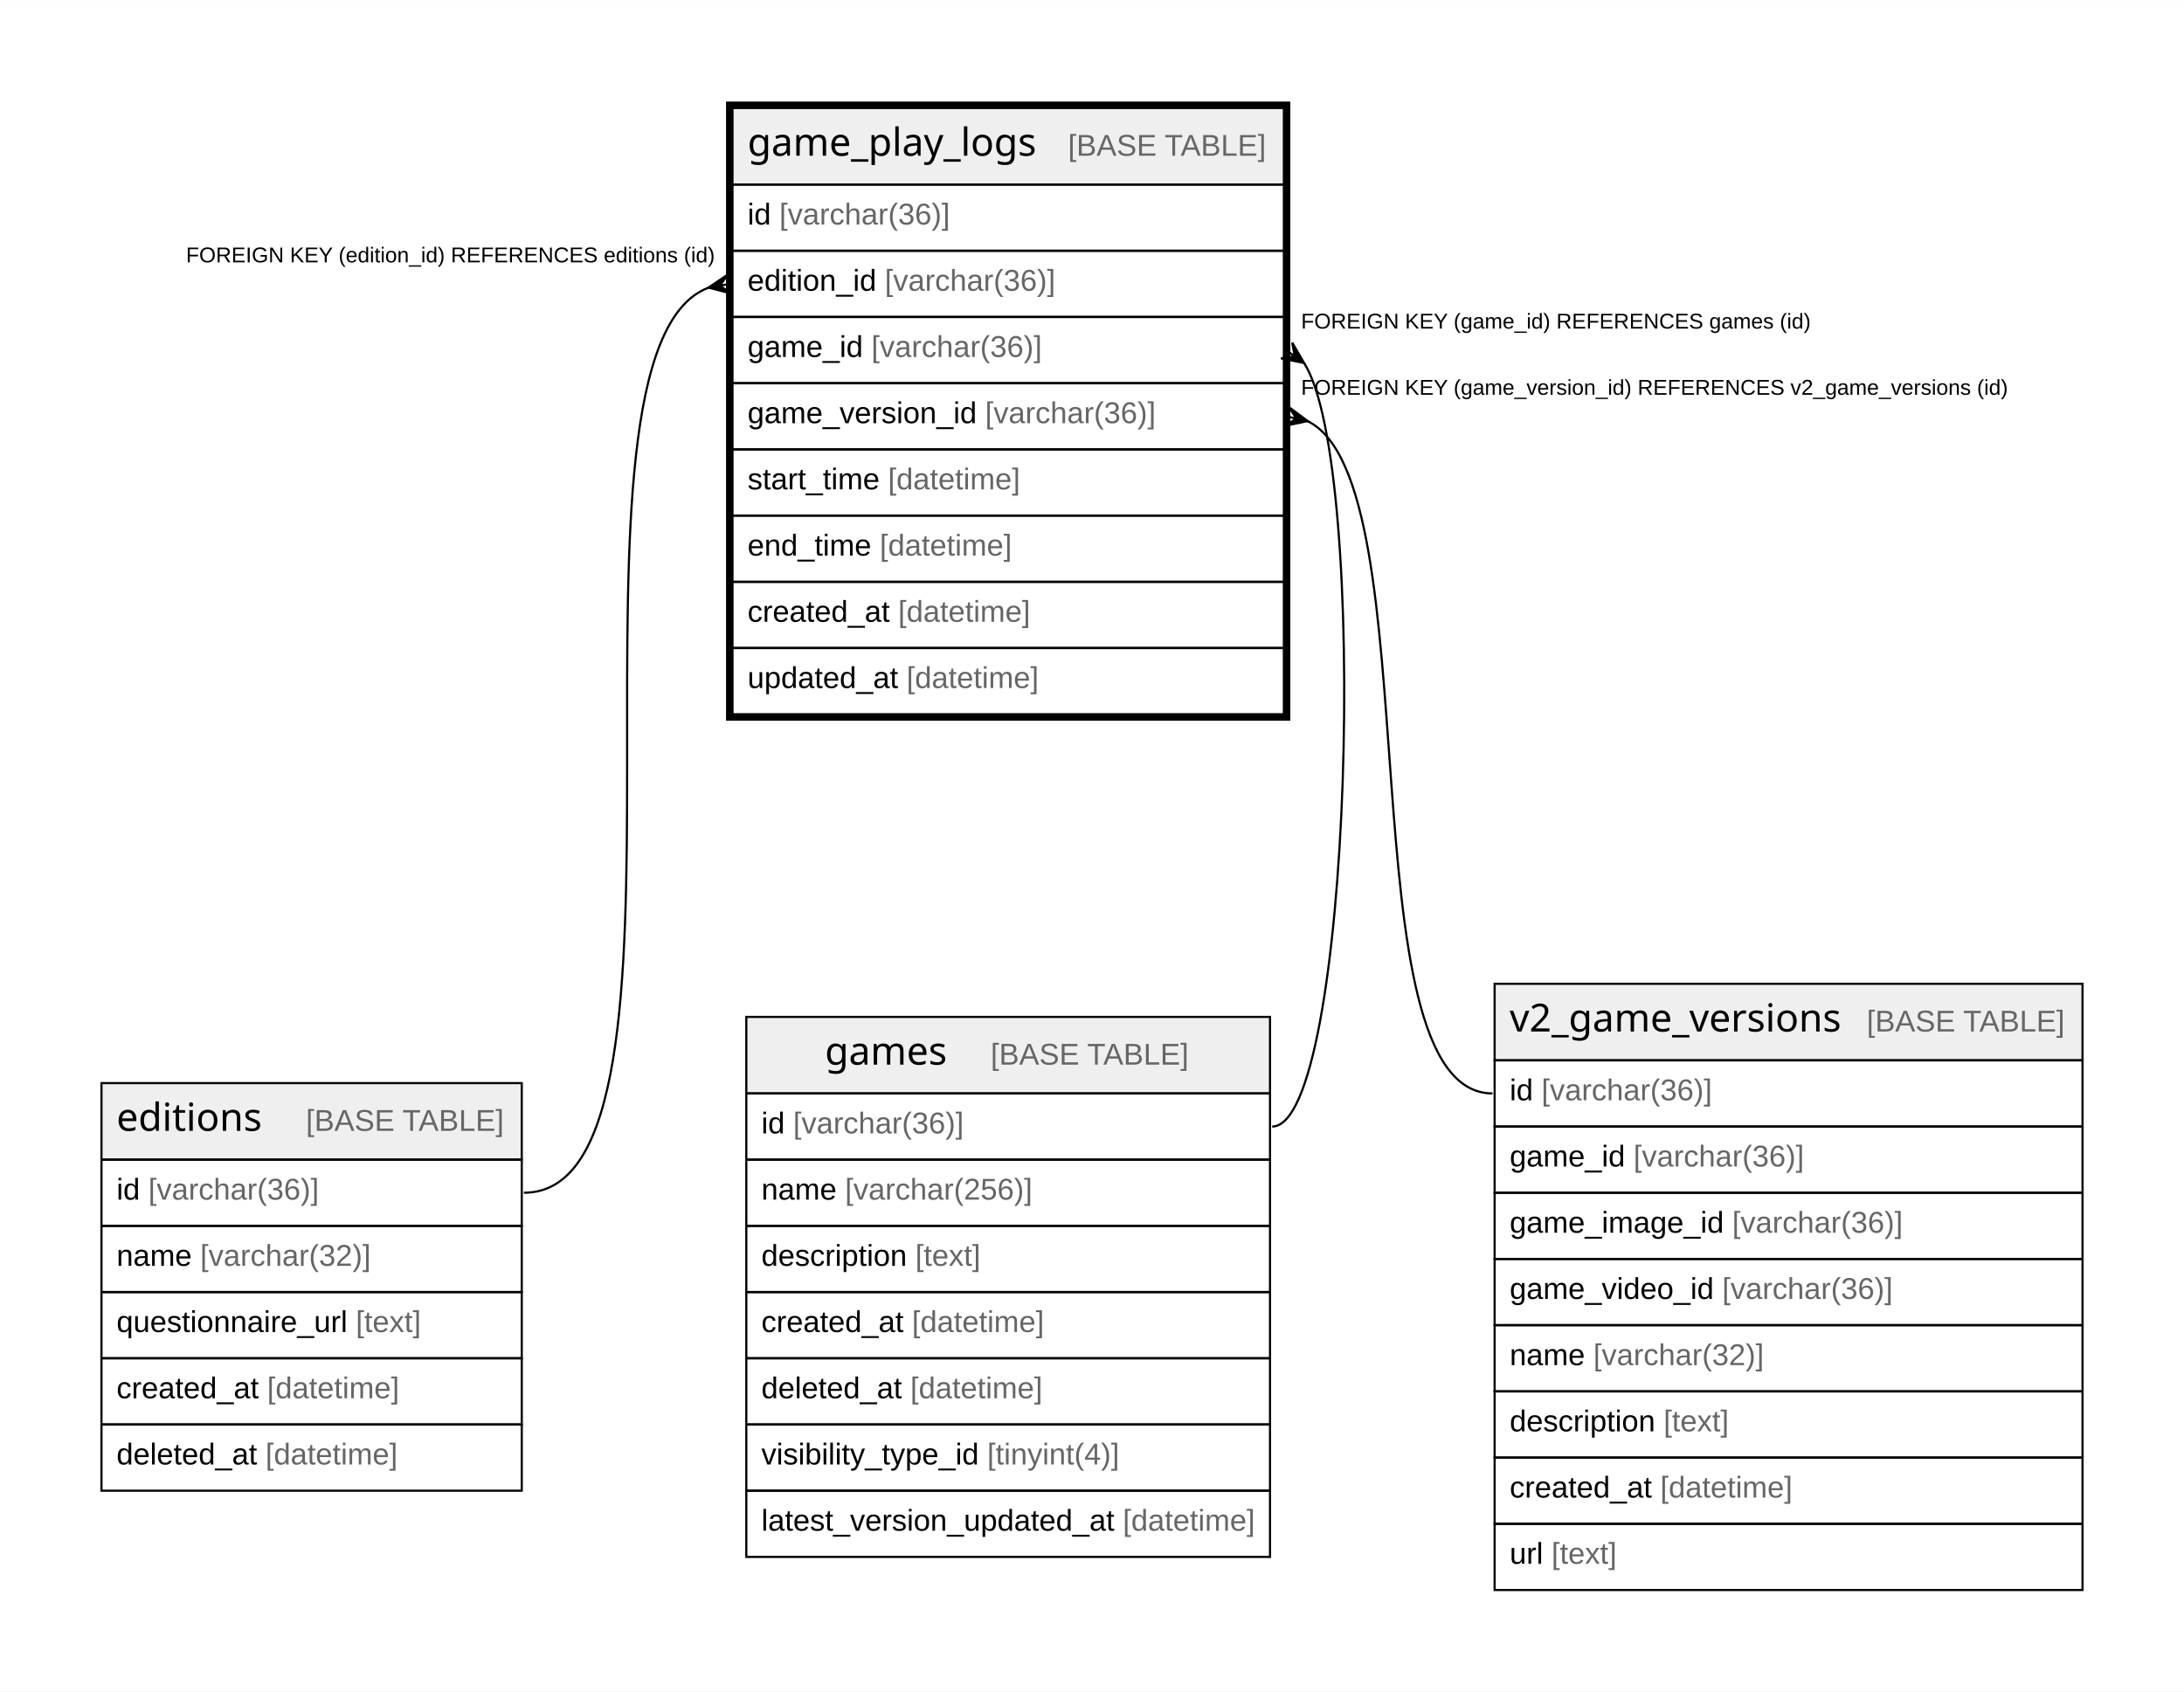
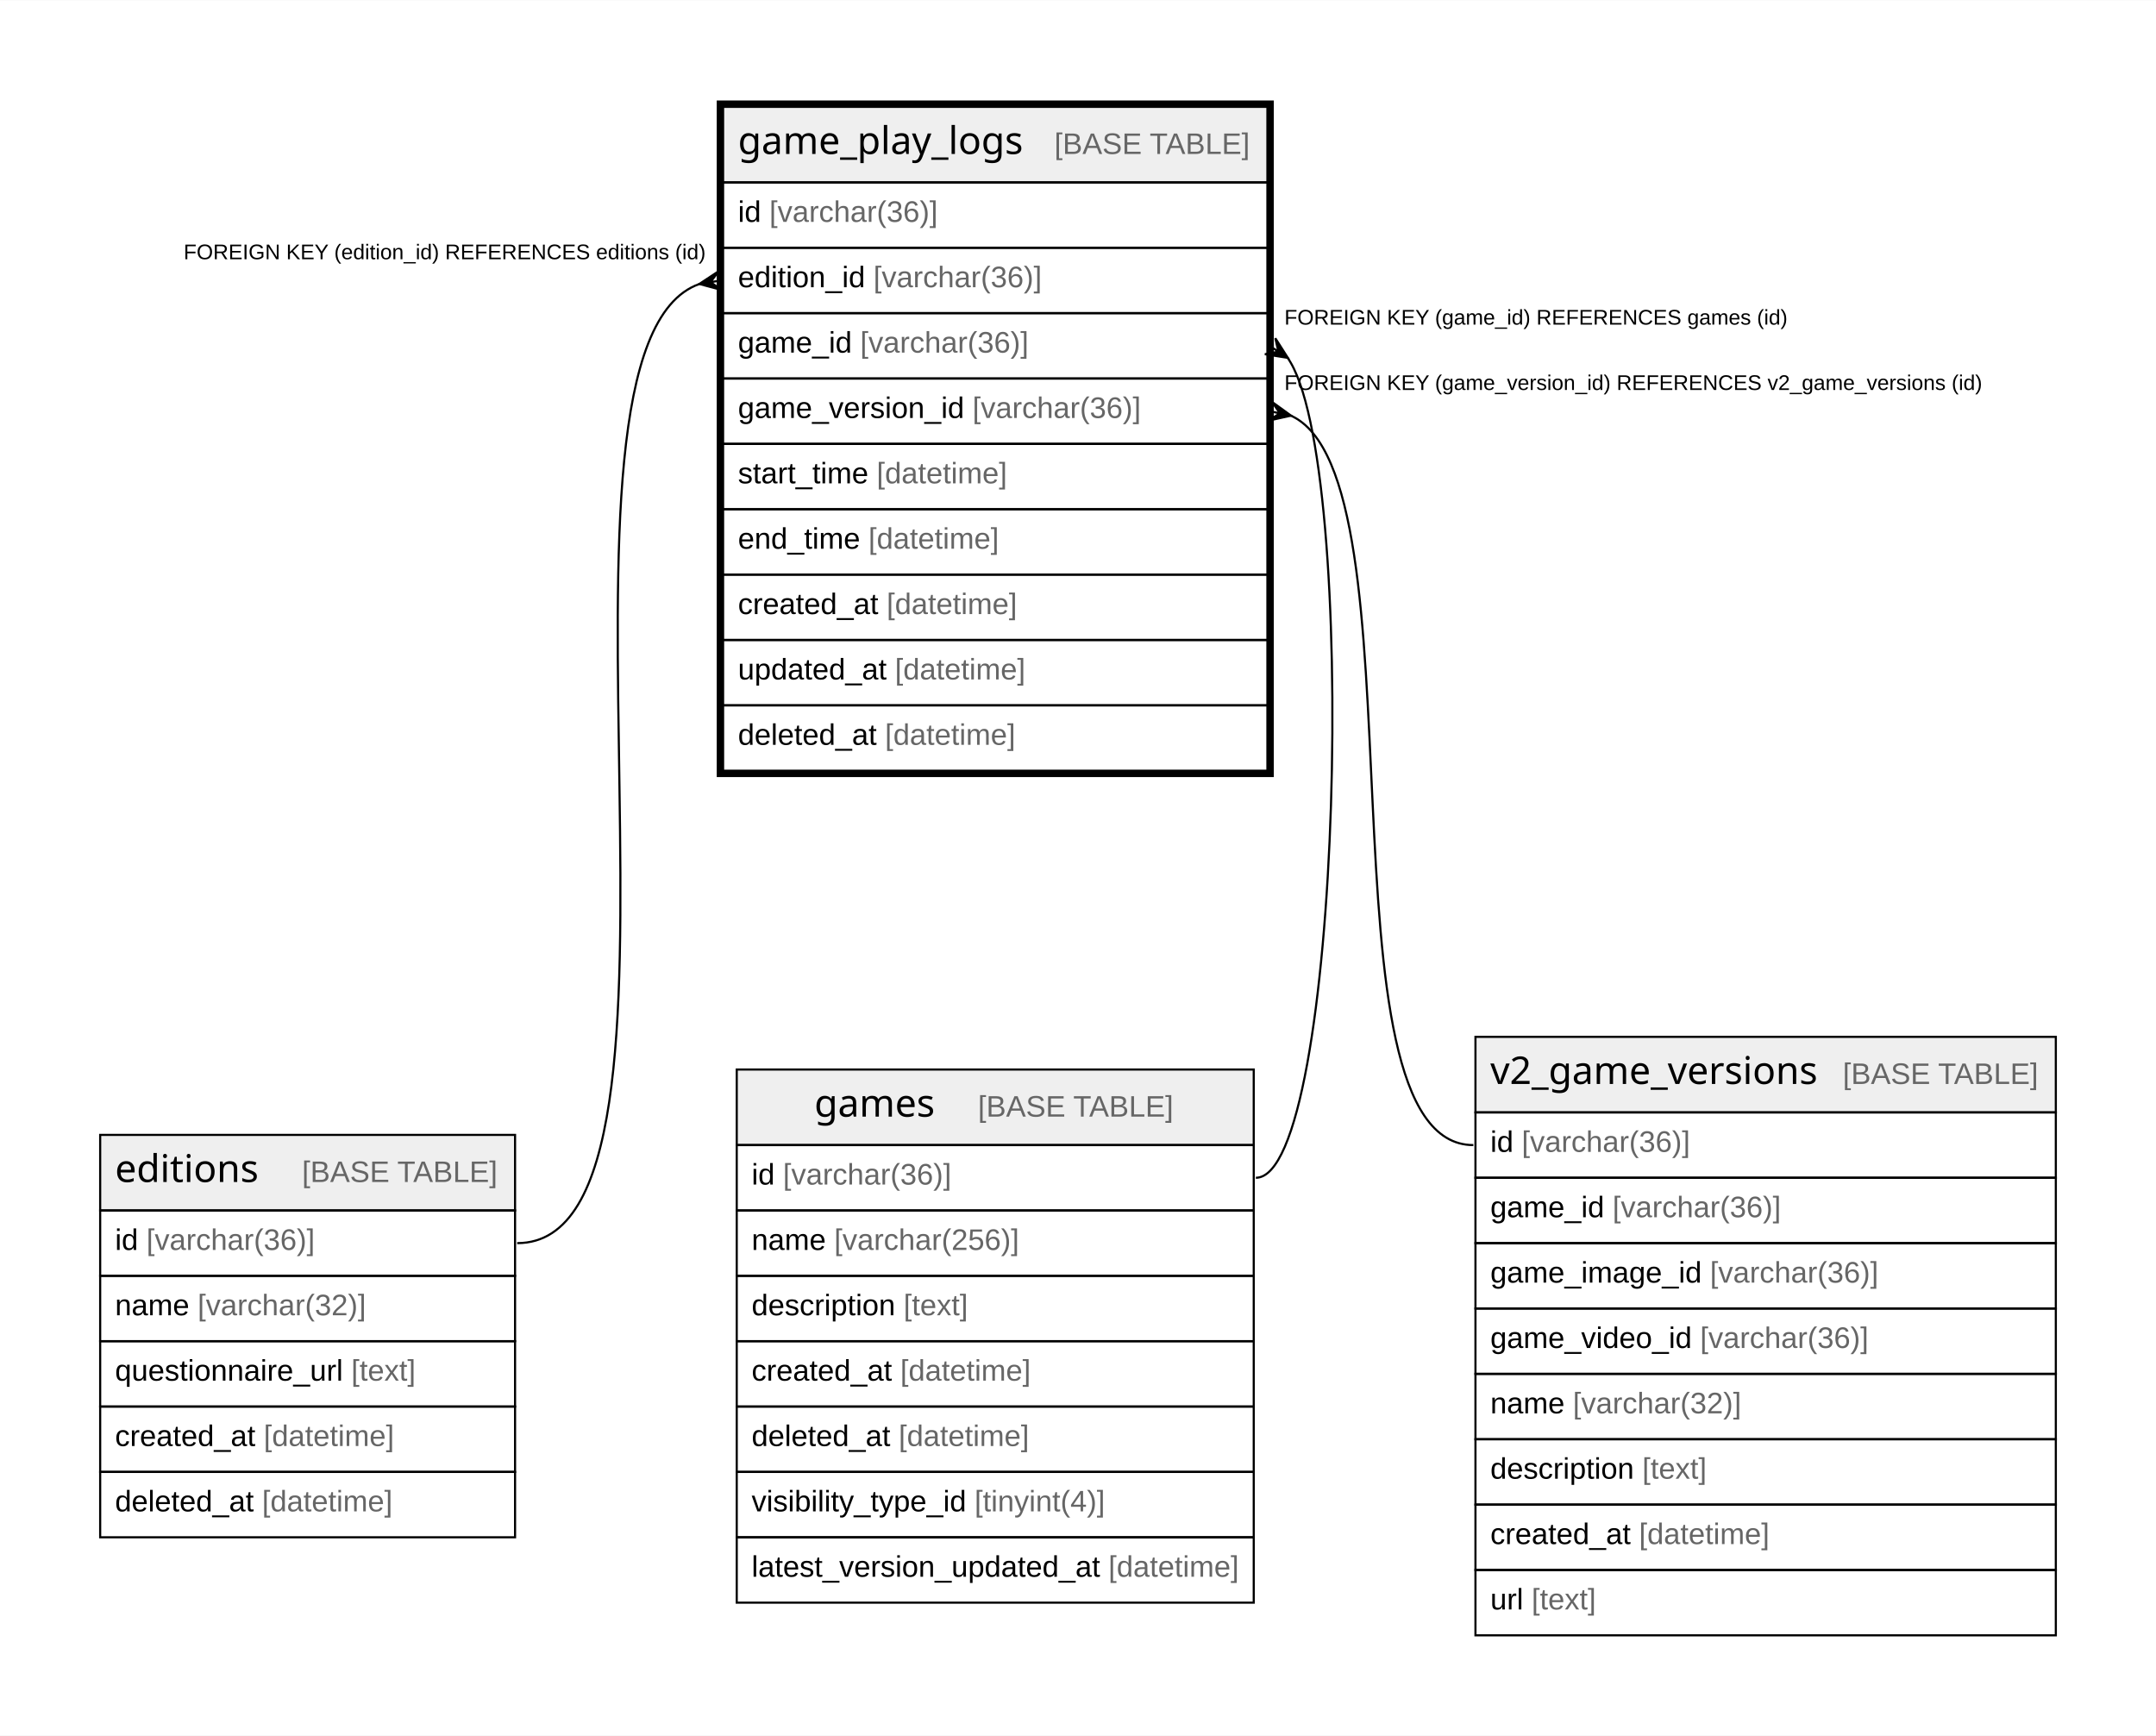
- <svg xmlns="http://www.w3.org/2000/svg" width="1016pt" height="787pt" viewBox="0.00 0.00 1015.87 786.80">
-   <g id="graph0" class="graph" transform="scale(1 1) rotate(0) translate(4 782.8)">
-     <polygon fill="white" stroke="none" points="-4,4 -4,-782.8 1011.87,-782.8 1011.87,4 -4,4" />
+ <svg xmlns="http://www.w3.org/2000/svg" width="1016pt" height="818pt" viewBox="0.00 0.00 1015.87 817.60">
+   <g id="graph0" class="graph" transform="scale(1 1) rotate(0) translate(4 813.6)">
+     <polygon fill="white" stroke="none" points="-4,4 -4,-813.6 1011.87,-813.6 1011.87,4 -4,4" />
    <g id="node1" class="node">
-       <polygon fill="#efefef" stroke="none" points="336.71,-697 336.71,-732.6 593.18,-732.6 593.18,-697 336.71,-697" />
-       <polygon fill="none" stroke="black" points="336.71,-697 336.71,-732.6 593.18,-732.6 593.18,-697 336.71,-697" />
-       <text text-anchor="start" x="343.71" y="-710.4" font-family="Arial Bold" font-size="18.00">game_play_logs</text>
-       <text text-anchor="start" x="461.69" y="-710.4" font-family="Arial" font-size="14.00">    </text>
-       <text text-anchor="start" x="492.8" y="-710.4" font-family="Arial" font-size="14.00" fill="#666666">[BASE TABLE]</text>
+       <polygon fill="#efefef" stroke="none" points="336.71,-727.8 336.71,-763.4 593.18,-763.4 593.18,-727.8 336.71,-727.8" />
+       <polygon fill="none" stroke="black" points="336.71,-727.8 336.71,-763.4 593.18,-763.4 593.18,-727.8 336.71,-727.8" />
+       <text text-anchor="start" x="343.71" y="-741.2" font-family="Arial Bold" font-size="18.00">game_play_logs</text>
+       <text text-anchor="start" x="461.69" y="-741.2" font-family="Arial" font-size="14.00">    </text>
+       <text text-anchor="start" x="492.8" y="-741.2" font-family="Arial" font-size="14.00" fill="#666666">[BASE TABLE]</text>
+       <polygon fill="none" stroke="black" points="336.71,-697 336.71,-727.8 593.18,-727.8 593.18,-697 336.71,-697" />
+       <text text-anchor="start" x="343.71" y="-709.2" font-family="Arial" font-size="14.00">id </text>
+       <text text-anchor="start" x="358.5" y="-709.2" font-family="Arial" font-size="14.00" fill="#666666">[varchar(36)]</text>
      <polygon fill="none" stroke="black" points="336.71,-666.2 336.71,-697 593.18,-697 593.18,-666.2 336.71,-666.2" />
-       <text text-anchor="start" x="343.71" y="-678.4" font-family="Arial" font-size="14.00">id </text>
-       <text text-anchor="start" x="358.5" y="-678.4" font-family="Arial" font-size="14.00" fill="#666666">[varchar(36)]</text>
+       <text text-anchor="start" x="343.71" y="-678.4" font-family="Arial" font-size="14.00">edition_id </text>
+       <text text-anchor="start" x="407.54" y="-678.4" font-family="Arial" font-size="14.00" fill="#666666">[varchar(36)]</text>
      <polygon fill="none" stroke="black" points="336.71,-635.4 336.71,-666.2 593.18,-666.2 593.18,-635.4 336.71,-635.4" />
-       <text text-anchor="start" x="343.71" y="-647.6" font-family="Arial" font-size="14.00">edition_id </text>
-       <text text-anchor="start" x="407.54" y="-647.6" font-family="Arial" font-size="14.00" fill="#666666">[varchar(36)]</text>
+       <text text-anchor="start" x="343.71" y="-647.6" font-family="Arial" font-size="14.00">game_id </text>
+       <text text-anchor="start" x="401.3" y="-647.6" font-family="Arial" font-size="14.00" fill="#666666">[varchar(36)]</text>
      <polygon fill="none" stroke="black" points="336.71,-604.6 336.71,-635.4 593.18,-635.4 593.18,-604.6 336.71,-604.6" />
-       <text text-anchor="start" x="343.71" y="-616.8" font-family="Arial" font-size="14.00">game_id </text>
-       <text text-anchor="start" x="401.3" y="-616.8" font-family="Arial" font-size="14.00" fill="#666666">[varchar(36)]</text>
+       <text text-anchor="start" x="343.71" y="-616.8" font-family="Arial" font-size="14.00">game_version_id </text>
+       <text text-anchor="start" x="454.22" y="-616.8" font-family="Arial" font-size="14.00" fill="#666666">[varchar(36)]</text>
      <polygon fill="none" stroke="black" points="336.71,-573.8 336.71,-604.6 593.18,-604.6 593.18,-573.8 336.71,-573.8" />
-       <text text-anchor="start" x="343.71" y="-586" font-family="Arial" font-size="14.00">game_version_id </text>
-       <text text-anchor="start" x="454.22" y="-586" font-family="Arial" font-size="14.00" fill="#666666">[varchar(36)]</text>
+       <text text-anchor="start" x="343.71" y="-586" font-family="Arial" font-size="14.00">start_time </text>
+       <text text-anchor="start" x="409.06" y="-586" font-family="Arial" font-size="14.00" fill="#666666">[datetime]</text>
      <polygon fill="none" stroke="black" points="336.71,-543 336.71,-573.8 593.18,-573.8 593.18,-543 336.71,-543" />
-       <text text-anchor="start" x="343.71" y="-555.2" font-family="Arial" font-size="14.00">start_time </text>
-       <text text-anchor="start" x="409.06" y="-555.2" font-family="Arial" font-size="14.00" fill="#666666">[datetime]</text>
+       <text text-anchor="start" x="343.71" y="-555.2" font-family="Arial" font-size="14.00">end_time </text>
+       <text text-anchor="start" x="405.19" y="-555.2" font-family="Arial" font-size="14.00" fill="#666666">[datetime]</text>
      <polygon fill="none" stroke="black" points="336.71,-512.2 336.71,-543 593.18,-543 593.18,-512.2 336.71,-512.2" />
-       <text text-anchor="start" x="343.71" y="-524.4" font-family="Arial" font-size="14.00">end_time </text>
-       <text text-anchor="start" x="405.19" y="-524.4" font-family="Arial" font-size="14.00" fill="#666666">[datetime]</text>
+       <text text-anchor="start" x="343.71" y="-524.4" font-family="Arial" font-size="14.00">created_at </text>
+       <text text-anchor="start" x="413.76" y="-524.4" font-family="Arial" font-size="14.00" fill="#666666">[datetime]</text>
      <polygon fill="none" stroke="black" points="336.71,-481.4 336.71,-512.2 593.18,-512.2 593.18,-481.4 336.71,-481.4" />
-       <text text-anchor="start" x="343.71" y="-493.6" font-family="Arial" font-size="14.00">created_at </text>
-       <text text-anchor="start" x="413.76" y="-493.6" font-family="Arial" font-size="14.00" fill="#666666">[datetime]</text>
+       <text text-anchor="start" x="343.71" y="-493.6" font-family="Arial" font-size="14.00">updated_at </text>
+       <text text-anchor="start" x="417.67" y="-493.6" font-family="Arial" font-size="14.00" fill="#666666">[datetime]</text>
      <polygon fill="none" stroke="black" points="336.71,-450.6 336.71,-481.4 593.18,-481.4 593.18,-450.6 336.71,-450.6" />
-       <text text-anchor="start" x="343.71" y="-462.8" font-family="Arial" font-size="14.00">updated_at </text>
-       <text text-anchor="start" x="417.67" y="-462.8" font-family="Arial" font-size="14.00" fill="#666666">[datetime]</text>
-       <polygon fill="none" stroke="black" stroke-width="3" points="335.21,-449.1 335.21,-734.1 594.68,-734.1 594.68,-449.1 335.21,-449.1" />
+       <text text-anchor="start" x="343.71" y="-462.8" font-family="Arial" font-size="14.00">deleted_at </text>
+       <text text-anchor="start" x="412.99" y="-462.8" font-family="Arial" font-size="14.00" fill="#666666">[datetime]</text>
+       <polygon fill="none" stroke="black" stroke-width="3" points="335.21,-449.1 335.21,-764.9 594.68,-764.9 594.68,-449.1 335.21,-449.1" />
    </g>
    <g id="node2" class="node">
      <polygon fill="#efefef" stroke="none" points="43.2,-243.4 43.2,-279 238.69,-279 238.69,-243.4 43.2,-243.4" />
      <polygon fill="none" stroke="black" points="43.2,-243.4 43.2,-279 238.69,-279 238.69,-243.4 43.2,-243.4" />
      <text text-anchor="start" x="50.2" y="-256.8" font-family="Arial Bold" font-size="18.00">editions</text>
      <text text-anchor="start" x="107.2" y="-256.8" font-family="Arial" font-size="14.00">    </text>
      <text text-anchor="start" x="138.31" y="-256.8" font-family="Arial" font-size="14.00" fill="#666666">[BASE TABLE]</text>
      <polygon fill="none" stroke="black" points="43.2,-212.6 43.2,-243.4 238.69,-243.4 238.69,-212.6 43.2,-212.6" />
      <text text-anchor="start" x="50.2" y="-224.8" font-family="Arial" font-size="14.00">id </text>
      <text text-anchor="start" x="64.99" y="-224.8" font-family="Arial" font-size="14.00" fill="#666666">[varchar(36)]</text>
      <polygon fill="none" stroke="black" points="43.2,-181.8 43.2,-212.6 238.69,-212.6 238.69,-181.8 43.2,-181.8" />
      <text text-anchor="start" x="50.2" y="-194" font-family="Arial" font-size="14.00">name </text>
      <text text-anchor="start" x="89.11" y="-194" font-family="Arial" font-size="14.00" fill="#666666">[varchar(32)]</text>
      <polygon fill="none" stroke="black" points="43.2,-151 43.2,-181.8 238.69,-181.8 238.69,-151 43.2,-151" />
      <text text-anchor="start" x="50.2" y="-163.2" font-family="Arial" font-size="14.00">questionnaire_url </text>
      <text text-anchor="start" x="161.5" y="-163.2" font-family="Arial" font-size="14.00" fill="#666666">[text]</text>
      <polygon fill="none" stroke="black" points="43.2,-120.2 43.2,-151 238.69,-151 238.69,-120.2 43.2,-120.2" />
      <text text-anchor="start" x="50.2" y="-132.4" font-family="Arial" font-size="14.00">created_at </text>
      <text text-anchor="start" x="120.25" y="-132.4" font-family="Arial" font-size="14.00" fill="#666666">[datetime]</text>
      <polygon fill="none" stroke="black" points="43.2,-89.4 43.2,-120.2 238.69,-120.2 238.69,-89.4 43.2,-89.4" />
      <text text-anchor="start" x="50.2" y="-101.6" font-family="Arial" font-size="14.00">deleted_at </text>
      <text text-anchor="start" x="119.48" y="-101.6" font-family="Arial" font-size="14.00" fill="#666666">[datetime]</text>
    </g>
    <g id="edge1" class="edge">
-       <path fill="none" stroke="black" d="M325.76,-649.1C246.27,-620 332.46,-228 239.69,-228" />
-       <polygon fill="black" stroke="black" points="325.52,-649.06 334.62,-655.18 330.78,-649.96 335.05,-650.69 335.05,-650.69 335.05,-650.69 330.78,-649.96 336.14,-646.31 325.52,-649.06" />
-       <text text-anchor="start" x="82.52" y="-660.8" font-family="Arial" font-size="10.00">FOREIGN KEY (edition_id) REFERENCES editions (id)</text>
+       <path fill="none" stroke="black" d="M325.62,-679.96C240.15,-650.27 339.1,-228 239.69,-228" />
+       <polygon fill="black" stroke="black" points="325.51,-679.94 334.66,-685.99 330.78,-680.8 335.05,-681.49 335.05,-681.49 335.05,-681.49 330.78,-680.8 336.1,-677.1 325.51,-679.94" />
+       <text text-anchor="start" x="82.52" y="-691.6" font-family="Arial" font-size="10.00">FOREIGN KEY (edition_id) REFERENCES editions (id)</text>
    </g>
    <g id="node3" class="node">
      <polygon fill="#efefef" stroke="none" points="343.14,-274.2 343.14,-309.8 586.74,-309.8 586.74,-274.2 343.14,-274.2" />
      <polygon fill="none" stroke="black" points="343.14,-274.2 343.14,-309.8 586.74,-309.8 586.74,-274.2 343.14,-274.2" />
      <text text-anchor="start" x="379.71" y="-287.6" font-family="Arial Bold" font-size="18.00">games</text>
      <text text-anchor="start" x="425.69" y="-287.6" font-family="Arial" font-size="14.00">    </text>
      <text text-anchor="start" x="456.81" y="-287.6" font-family="Arial" font-size="14.00" fill="#666666">[BASE TABLE]</text>
      <polygon fill="none" stroke="black" points="343.14,-243.4 343.14,-274.2 586.74,-274.2 586.74,-243.4 343.14,-243.4" />
      <text text-anchor="start" x="350.14" y="-255.6" font-family="Arial" font-size="14.00">id </text>
      <text text-anchor="start" x="364.93" y="-255.6" font-family="Arial" font-size="14.00" fill="#666666">[varchar(36)]</text>
      <polygon fill="none" stroke="black" points="343.14,-212.6 343.14,-243.4 586.74,-243.4 586.74,-212.6 343.14,-212.6" />
      <text text-anchor="start" x="350.14" y="-224.8" font-family="Arial" font-size="14.00">name </text>
      <text text-anchor="start" x="389.05" y="-224.8" font-family="Arial" font-size="14.00" fill="#666666">[varchar(256)]</text>
      <polygon fill="none" stroke="black" points="343.14,-181.8 343.14,-212.6 586.74,-212.6 586.74,-181.8 343.14,-181.8" />
      <text text-anchor="start" x="350.14" y="-194" font-family="Arial" font-size="14.00">description </text>
      <text text-anchor="start" x="421.74" y="-194" font-family="Arial" font-size="14.00" fill="#666666">[text]</text>
      <polygon fill="none" stroke="black" points="343.14,-151 343.14,-181.8 586.74,-181.8 586.74,-151 343.14,-151" />
      <text text-anchor="start" x="350.14" y="-163.2" font-family="Arial" font-size="14.00">created_at </text>
      <text text-anchor="start" x="420.19" y="-163.2" font-family="Arial" font-size="14.00" fill="#666666">[datetime]</text>
      <polygon fill="none" stroke="black" points="343.14,-120.2 343.14,-151 586.74,-151 586.74,-120.2 343.14,-120.2" />
      <text text-anchor="start" x="350.14" y="-132.4" font-family="Arial" font-size="14.00">deleted_at </text>
      <text text-anchor="start" x="419.43" y="-132.4" font-family="Arial" font-size="14.00" fill="#666666">[datetime]</text>
      <polygon fill="none" stroke="black" points="343.14,-89.4 343.14,-120.2 586.74,-120.2 586.74,-89.4 343.14,-89.4" />
      <text text-anchor="start" x="350.14" y="-101.6" font-family="Arial" font-size="14.00">visibility_type_id </text>
      <text text-anchor="start" x="455.19" y="-101.6" font-family="Arial" font-size="14.00" fill="#666666">[tinyint(4)]</text>
      <polygon fill="none" stroke="black" points="343.14,-58.6 343.14,-89.4 586.74,-89.4 586.74,-58.6 343.14,-58.6" />
      <text text-anchor="start" x="350.14" y="-70.8" font-family="Arial" font-size="14.00">latest_version_updated_at </text>
      <text text-anchor="start" x="518.27" y="-70.8" font-family="Arial" font-size="14.00" fill="#666666">[datetime]</text>
    </g>
    <g id="edge2" class="edge">
-       <path fill="none" stroke="black" d="M602.54,-614.03C633.14,-567.07 624.82,-258.8 587.74,-258.8" />
-       <polygon fill="black" stroke="black" points="602.59,-614 591.83,-616.14 598.25,-617.1 594.72,-619.61 594.72,-619.61 594.72,-619.61 598.25,-617.1 597.06,-623.47 602.59,-614" />
-       <text text-anchor="start" x="601.18" y="-630" font-family="Arial" font-size="10.00">FOREIGN KEY (game_id) REFERENCES games (id)</text>
+       <path fill="none" stroke="black" d="M602.63,-645.26C636.65,-597.61 628.24,-258.8 587.74,-258.8" />
+       <polygon fill="black" stroke="black" points="602.82,-645.13 591.99,-646.85 598.36,-648.06 594.74,-650.43 594.74,-650.43 594.74,-650.43 598.36,-648.06 596.92,-654.38 602.82,-645.13" />
+       <text text-anchor="start" x="601.18" y="-660.8" font-family="Arial" font-size="10.00">FOREIGN KEY (game_id) REFERENCES games (id)</text>
    </g>
    <g id="node4" class="node">
      <polygon fill="#efefef" stroke="none" points="691.21,-289.6 691.21,-325.2 964.67,-325.2 964.67,-289.6 691.21,-289.6" />
      <polygon fill="none" stroke="black" points="691.21,-289.6 691.21,-325.2 964.67,-325.2 964.67,-289.6 691.21,-289.6" />
      <text text-anchor="start" x="698.21" y="-303" font-family="Arial Bold" font-size="18.00">v2_game_versions</text>
      <text text-anchor="start" x="833.19" y="-303" font-family="Arial" font-size="14.00">    </text>
      <text text-anchor="start" x="864.3" y="-303" font-family="Arial" font-size="14.00" fill="#666666">[BASE TABLE]</text>
      <polygon fill="none" stroke="black" points="691.21,-258.8 691.21,-289.6 964.67,-289.6 964.67,-258.8 691.21,-258.8" />
      <text text-anchor="start" x="698.21" y="-271" font-family="Arial" font-size="14.00">id </text>
      <text text-anchor="start" x="713" y="-271" font-family="Arial" font-size="14.00" fill="#666666">[varchar(36)]</text>
      <polygon fill="none" stroke="black" points="691.21,-228 691.21,-258.8 964.67,-258.8 964.67,-228 691.21,-228" />
      <text text-anchor="start" x="698.21" y="-240.2" font-family="Arial" font-size="14.00">game_id </text>
      <text text-anchor="start" x="755.8" y="-240.2" font-family="Arial" font-size="14.00" fill="#666666">[varchar(36)]</text>
      <polygon fill="none" stroke="black" points="691.21,-197.2 691.21,-228 964.67,-228 964.67,-197.2 691.21,-197.2" />
      <text text-anchor="start" x="698.21" y="-209.4" font-family="Arial" font-size="14.00">game_image_id </text>
      <text text-anchor="start" x="801.72" y="-209.4" font-family="Arial" font-size="14.00" fill="#666666">[varchar(36)]</text>
      <polygon fill="none" stroke="black" points="691.21,-166.4 691.21,-197.2 964.67,-197.2 964.67,-166.4 691.21,-166.4" />
      <text text-anchor="start" x="698.21" y="-178.6" font-family="Arial" font-size="14.00">game_video_id </text>
      <text text-anchor="start" x="797.06" y="-178.6" font-family="Arial" font-size="14.00" fill="#666666">[varchar(36)]</text>
      <polygon fill="none" stroke="black" points="691.21,-135.6 691.21,-166.4 964.67,-166.4 964.67,-135.6 691.21,-135.6" />
      <text text-anchor="start" x="698.21" y="-147.8" font-family="Arial" font-size="14.00">name </text>
      <text text-anchor="start" x="737.12" y="-147.8" font-family="Arial" font-size="14.00" fill="#666666">[varchar(32)]</text>
      <polygon fill="none" stroke="black" points="691.21,-104.8 691.21,-135.6 964.67,-135.6 964.67,-104.8 691.21,-104.8" />
      <text text-anchor="start" x="698.21" y="-117" font-family="Arial" font-size="14.00">description </text>
      <text text-anchor="start" x="769.8" y="-117" font-family="Arial" font-size="14.00" fill="#666666">[text]</text>
      <polygon fill="none" stroke="black" points="691.21,-74 691.21,-104.8 964.67,-104.8 964.67,-74 691.21,-74" />
      <text text-anchor="start" x="698.21" y="-86.2" font-family="Arial" font-size="14.00">created_at </text>
      <text text-anchor="start" x="768.26" y="-86.2" font-family="Arial" font-size="14.00" fill="#666666">[datetime]</text>
      <polygon fill="none" stroke="black" points="691.21,-43.2 691.21,-74 964.67,-74 964.67,-43.2 691.21,-43.2" />
      <text text-anchor="start" x="698.21" y="-55.4" font-family="Arial" font-size="14.00">url </text>
      <text text-anchor="start" x="717.66" y="-55.4" font-family="Arial" font-size="14.00" fill="#666666">[text]</text>
    </g>
    <g id="edge3" class="edge">
-       <path fill="none" stroke="black" d="M604.04,-587.02C662.74,-559.19 620.6,-274.2 690.21,-274.2" />
-       <polygon fill="black" stroke="black" points="604.27,-586.97 593.53,-584.73 599.06,-588.12 594.83,-589.06 594.83,-589.06 594.83,-589.06 599.06,-588.12 595.47,-593.52 604.27,-586.97" />
-       <text text-anchor="start" x="601.18" y="-599.2" font-family="Arial" font-size="10.00">FOREIGN KEY (game_version_id) REFERENCES v2_game_versions (id)</text>
+       <path fill="none" stroke="black" d="M604.08,-617.97C668.52,-589.63 614.04,-274.2 690.21,-274.2" />
+       <polygon fill="black" stroke="black" points="604.3,-617.92 593.6,-615.52 599.07,-619 594.83,-619.87 594.83,-619.87 594.83,-619.87 599.07,-619 595.41,-624.34 604.3,-617.92" />
+       <text text-anchor="start" x="601.18" y="-630" font-family="Arial" font-size="10.00">FOREIGN KEY (game_version_id) REFERENCES v2_game_versions (id)</text>
    </g>
  </g>
</svg>
